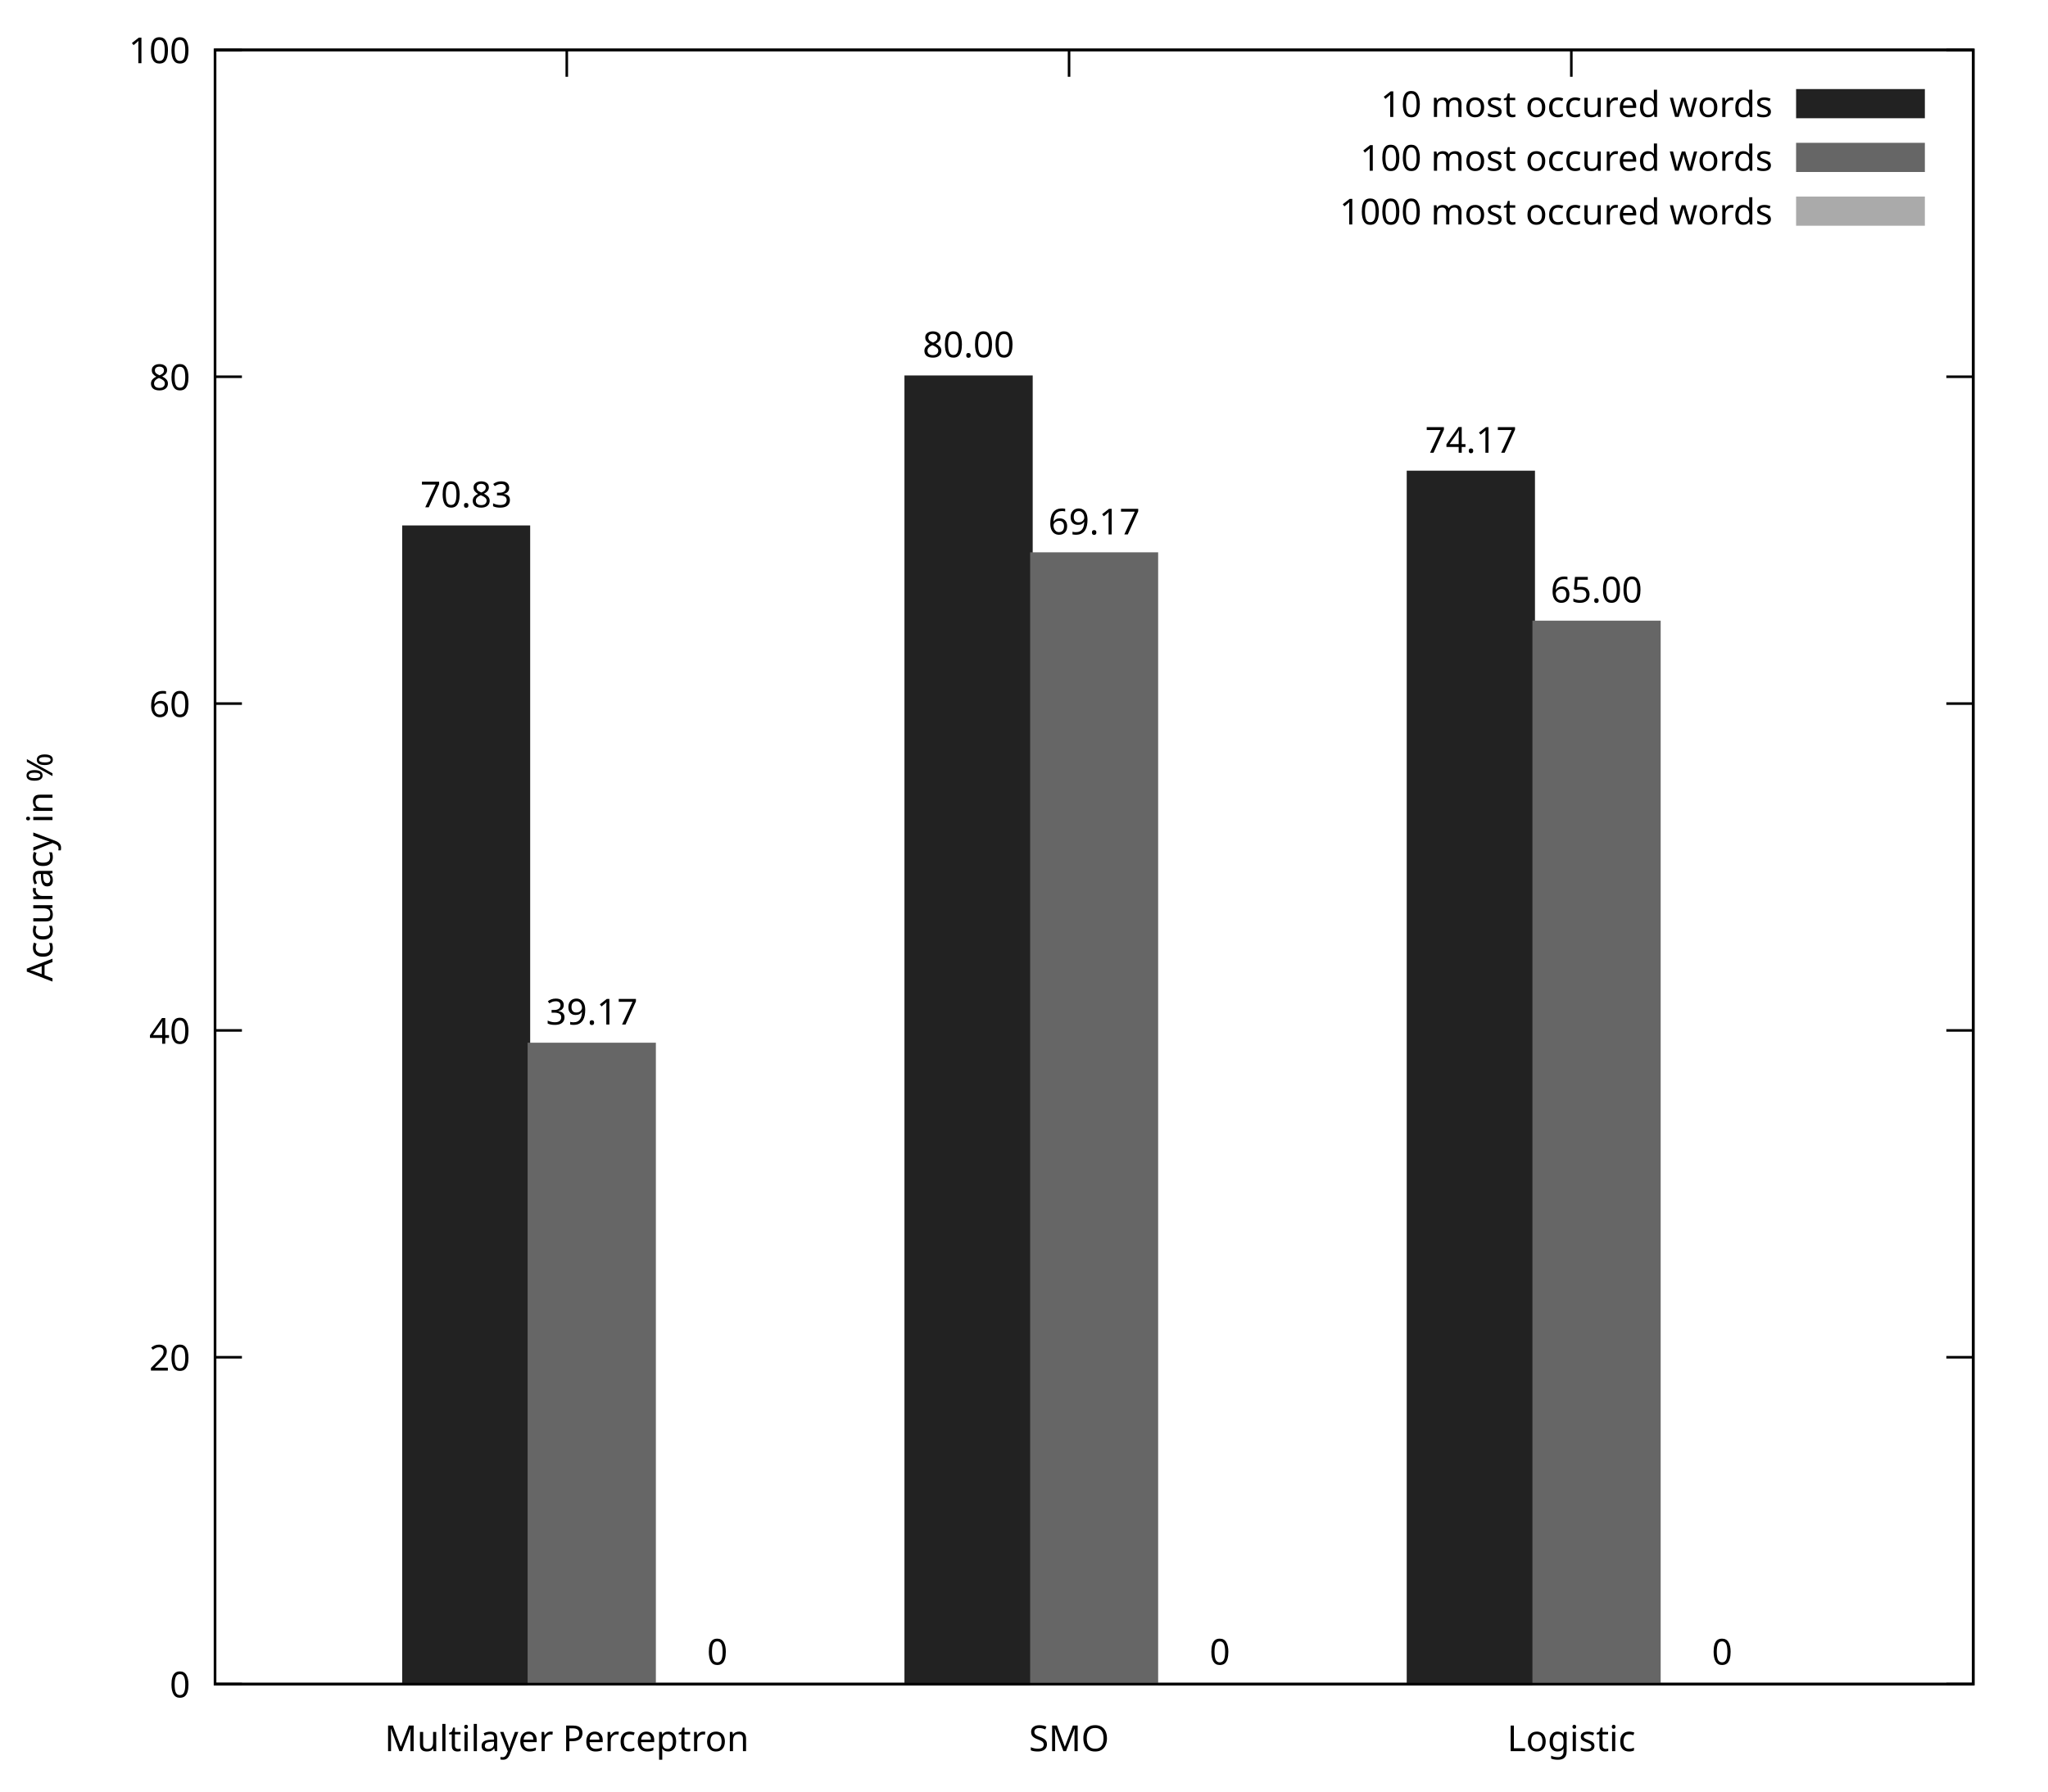
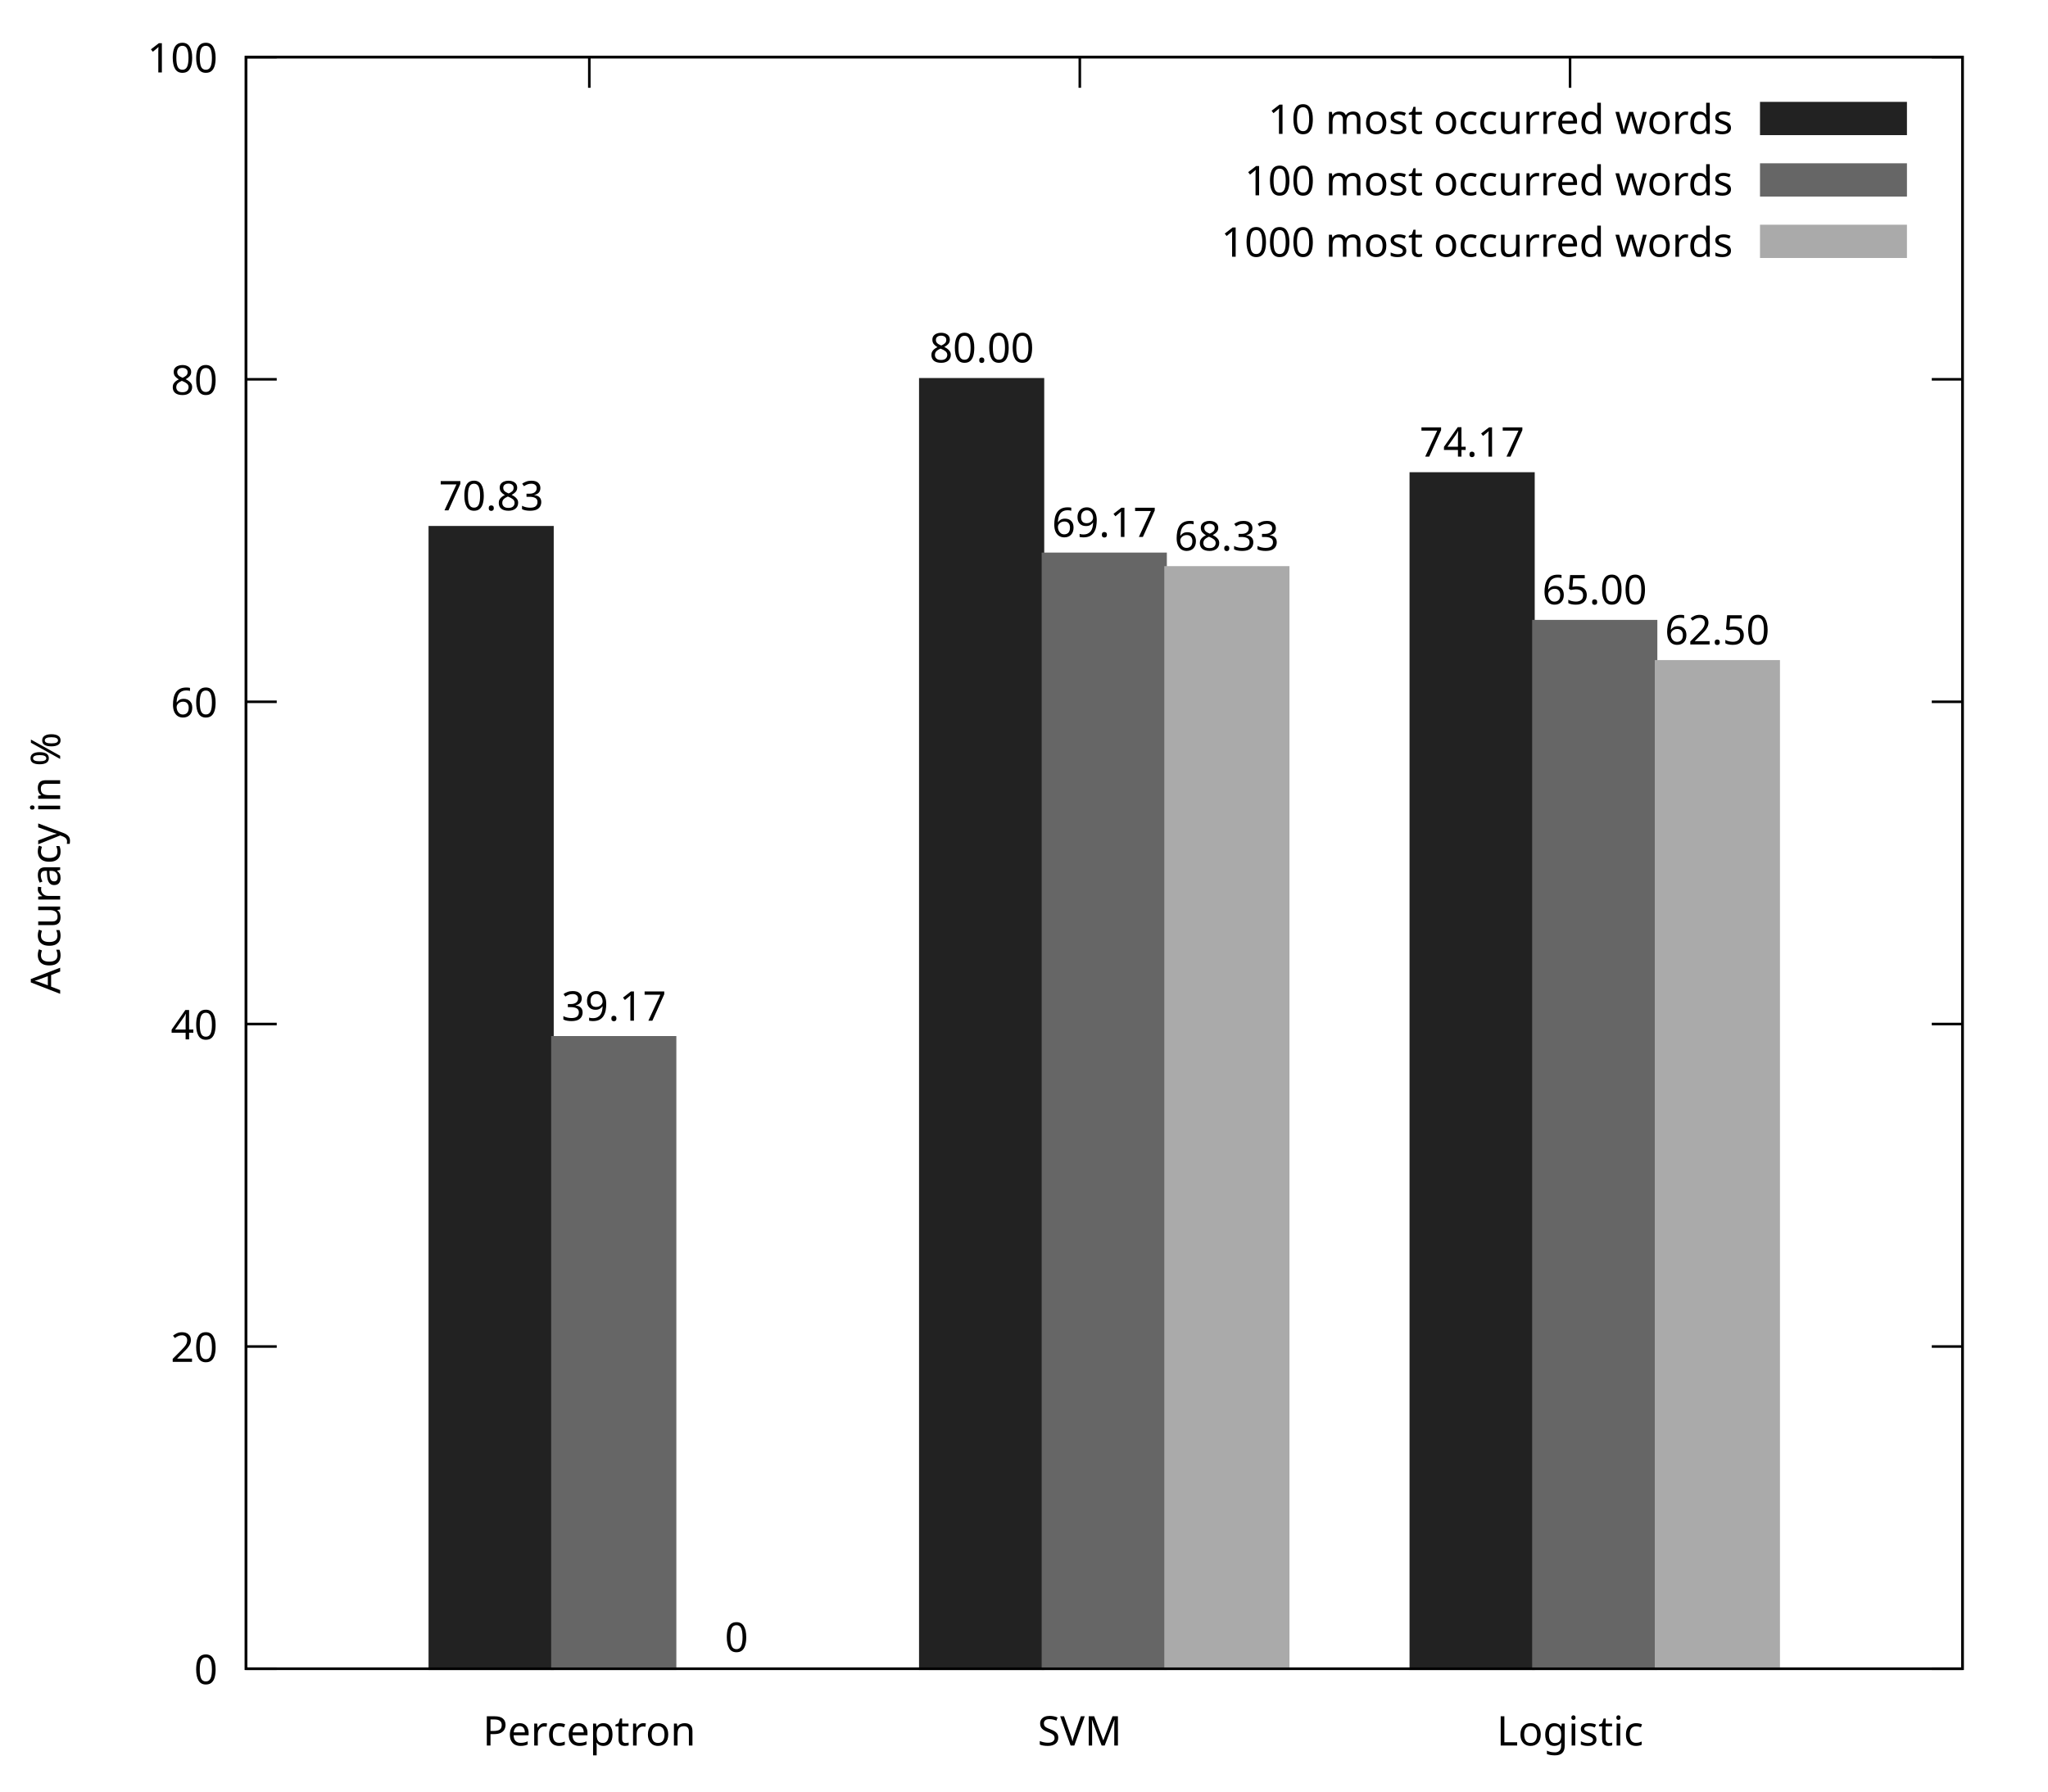
<svg xmlns="http://www.w3.org/2000/svg" xmlns:xlink="http://www.w3.org/1999/xlink" width="800" height="700" viewBox="0 0 800 700">
  <g id="gnuplot_canvas">
    <rect x="0" y="0" width="800" height="700" fill="none" />
    <defs>
      <circle id="gpDot" r="0.5" stroke-width="0.5" />
-       <path id="gpPt0" stroke-width="0.190" stroke="currentColor" d="M-1,0 h2 M0,-1 v2" />
-       <path id="gpPt1" stroke-width="0.190" stroke="currentColor" d="M-1,-1 L1,1 M1,-1 L-1,1" />
-       <path id="gpPt2" stroke-width="0.190" stroke="currentColor" d="M-1,0 L1,0 M0,-1 L0,1 M-1,-1 L1,1 M-1,1 L1,-1" />
-       <rect id="gpPt3" stroke-width="0.190" stroke="currentColor" x="-1" y="-1" width="2" height="2" />
-       <rect id="gpPt4" stroke-width="0.190" stroke="currentColor" fill="currentColor" x="-1" y="-1" width="2" height="2" />
-       <circle id="gpPt5" stroke-width="0.190" stroke="currentColor" cx="0" cy="0" r="1" />
+       <path id="gpPt0" stroke-width="0.167" stroke="currentColor" d="M-1,0 h2 M0,-1 v2" />
+       <path id="gpPt1" stroke-width="0.167" stroke="currentColor" d="M-1,-1 L1,1 M1,-1 L-1,1" />
+       <path id="gpPt2" stroke-width="0.167" stroke="currentColor" d="M-1,0 L1,0 M0,-1 L0,1 M-1,-1 L1,1 M-1,1 L1,-1" />
+       <rect id="gpPt3" stroke-width="0.167" stroke="currentColor" x="-1" y="-1" width="2" height="2" />
+       <rect id="gpPt4" stroke-width="0.167" stroke="currentColor" fill="currentColor" x="-1" y="-1" width="2" height="2" />
+       <circle id="gpPt5" stroke-width="0.167" stroke="currentColor" cx="0" cy="0" r="1" />
      <use xlink:href="#gpPt5" id="gpPt6" fill="currentColor" stroke="none" />
-       <path id="gpPt7" stroke-width="0.190" stroke="currentColor" d="M0,-1.33 L-1.33,0.67 L1.33,0.67 z" />
+       <path id="gpPt7" stroke-width="0.167" stroke="currentColor" d="M0,-1.33 L-1.33,0.67 L1.33,0.67 z" />
      <use xlink:href="#gpPt7" id="gpPt8" fill="currentColor" stroke="none" />
      <use xlink:href="#gpPt7" id="gpPt9" stroke="currentColor" transform="rotate(180)" />
      <use xlink:href="#gpPt9" id="gpPt10" fill="currentColor" stroke="none" />
      <use xlink:href="#gpPt3" id="gpPt11" stroke="currentColor" transform="rotate(45)" />
      <use xlink:href="#gpPt11" id="gpPt12" fill="currentColor" stroke="none" />
-       <path id="gpPt13" stroke-width="0.190" stroke="currentColor" d="M0,1.330 L1.265,0.411 L0.782,-1.067 L-0.782,-1.076 L-1.265,0.411 z" />
+       <path id="gpPt13" stroke-width="0.167" stroke="currentColor" d="M0,1.330 L1.265,0.411 L0.782,-1.067 L-0.782,-1.076 L-1.265,0.411 z" />
      <use xlink:href="#gpPt13" id="gpPt14" fill="currentColor" stroke="none" />
      <filter id="textbox" filterUnits="objectBoundingBox" x="0" y="0" height="1" width="1">
        <feFlood flood-color="white" flood-opacity="1" result="bgnd" />
        <feComposite in="SourceGraphic" in2="bgnd" operator="atop" />
      </filter>
      <filter id="greybox" filterUnits="objectBoundingBox" x="0" y="0" height="1" width="1">
        <feFlood flood-color="lightgrey" flood-opacity="1" result="grey" />
        <feComposite in="SourceGraphic" in2="grey" operator="atop" />
      </filter>
    </defs>
    <g fill="none" color="white" stroke="black" stroke-width="1.00" stroke-linecap="butt" stroke-linejoin="miter">
</g>
    <g fill="none" color="black" stroke="currentColor" stroke-width="1.00" stroke-linecap="butt" stroke-linejoin="miter">
-       <path stroke="black" d="M84.0,658.0 L94.5,658.0 M770.8,658.0 L760.3,658.0  " />
-       <g transform="translate(74.3,663.2)" stroke="none" fill="black" font-family="Verdana" font-size="14.00" text-anchor="end">
+       <path stroke="black" d="M96.1,652.0 L108.1,652.0 M766.6,652.0 L754.6,652.0  " />
+       <g transform="translate(85.0,658.0)" stroke="none" fill="black" font-family="Verdana" font-size="16.00" text-anchor="end">
        <text>
          <tspan font-family="Verdana"> 0</tspan>
        </text>
      </g>
    </g>
    <g fill="none" color="black" stroke="currentColor" stroke-width="1.00" stroke-linecap="butt" stroke-linejoin="miter">
-       <path stroke="black" d="M84.0,530.3 L94.5,530.3 M770.8,530.3 L760.3,530.3  " />
-       <g transform="translate(74.3,535.5)" stroke="none" fill="black" font-family="Verdana" font-size="14.00" text-anchor="end">
+       <path stroke="black" d="M96.1,526.1 L108.1,526.1 M766.6,526.1 L754.6,526.1  " />
+       <g transform="translate(85.0,532.1)" stroke="none" fill="black" font-family="Verdana" font-size="16.00" text-anchor="end">
        <text>
          <tspan font-family="Verdana"> 20</tspan>
        </text>
      </g>
    </g>
    <g fill="none" color="black" stroke="currentColor" stroke-width="1.00" stroke-linecap="butt" stroke-linejoin="miter">
-       <path stroke="black" d="M84.0,402.6 L94.5,402.6 M770.8,402.6 L760.3,402.6  " />
-       <g transform="translate(74.3,407.8)" stroke="none" fill="black" font-family="Verdana" font-size="14.00" text-anchor="end">
+       <path stroke="black" d="M96.1,400.1 L108.1,400.1 M766.6,400.1 L754.6,400.1  " />
+       <g transform="translate(85.0,406.1)" stroke="none" fill="black" font-family="Verdana" font-size="16.00" text-anchor="end">
        <text>
          <tspan font-family="Verdana"> 40</tspan>
        </text>
      </g>
    </g>
    <g fill="none" color="black" stroke="currentColor" stroke-width="1.00" stroke-linecap="butt" stroke-linejoin="miter">
-       <path stroke="black" d="M84.0,274.9 L94.5,274.9 M770.8,274.9 L760.3,274.9  " />
-       <g transform="translate(74.3,280.1)" stroke="none" fill="black" font-family="Verdana" font-size="14.00" text-anchor="end">
+       <path stroke="black" d="M96.1,274.2 L108.1,274.2 M766.6,274.2 L754.6,274.2  " />
+       <g transform="translate(85.0,280.2)" stroke="none" fill="black" font-family="Verdana" font-size="16.00" text-anchor="end">
        <text>
          <tspan font-family="Verdana"> 60</tspan>
        </text>
      </g>
    </g>
    <g fill="none" color="black" stroke="currentColor" stroke-width="1.00" stroke-linecap="butt" stroke-linejoin="miter">
-       <path stroke="black" d="M84.0,147.2 L94.5,147.2 M770.8,147.2 L760.3,147.2  " />
-       <g transform="translate(74.3,152.4)" stroke="none" fill="black" font-family="Verdana" font-size="14.00" text-anchor="end">
+       <path stroke="black" d="M96.1,148.2 L108.1,148.2 M766.6,148.2 L754.6,148.2  " />
+       <g transform="translate(85.0,154.2)" stroke="none" fill="black" font-family="Verdana" font-size="16.00" text-anchor="end">
        <text>
          <tspan font-family="Verdana"> 80</tspan>
        </text>
      </g>
    </g>
    <g fill="none" color="black" stroke="currentColor" stroke-width="1.00" stroke-linecap="butt" stroke-linejoin="miter">
-       <path stroke="black" d="M84.0,19.5 L94.5,19.5 M770.8,19.5 L760.3,19.5  " />
-       <g transform="translate(74.3,24.7)" stroke="none" fill="black" font-family="Verdana" font-size="14.00" text-anchor="end">
+       <path stroke="black" d="M96.1,22.3 L108.1,22.3 M766.6,22.3 L754.6,22.3  " />
+       <g transform="translate(85.0,28.3)" stroke="none" fill="black" font-family="Verdana" font-size="16.00" text-anchor="end">
        <text>
          <tspan font-family="Verdana"> 100</tspan>
        </text>
      </g>
    </g>
    <g fill="none" color="black" stroke="currentColor" stroke-width="1.00" stroke-linecap="butt" stroke-linejoin="miter">
-       <path stroke="black" d="M221.4,658.0 L221.4,647.5 M221.4,19.5 L221.4,30.0  " />
-       <g transform="translate(221.4,684.2)" stroke="none" fill="black" font-family="Verdana" font-size="14.00" text-anchor="middle">
-         <text>
-           <tspan font-family="Verdana">Multilayer Perceptron</tspan>
-         </text>
-       </g>
-     </g>
-     <g fill="none" color="black" stroke="currentColor" stroke-width="1.00" stroke-linecap="butt" stroke-linejoin="miter">
-       <path stroke="black" d="M417.6,658.0 L417.6,647.5 M417.6,19.5 L417.6,30.0  " />
-       <g transform="translate(417.6,684.2)" stroke="none" fill="black" font-family="Verdana" font-size="14.00" text-anchor="middle">
-         <text>
-           <tspan font-family="Verdana">SMO</tspan>
-         </text>
-       </g>
-     </g>
-     <g fill="none" color="black" stroke="currentColor" stroke-width="1.00" stroke-linecap="butt" stroke-linejoin="miter">
-       <path stroke="black" d="M613.8,658.0 L613.8,647.5 M613.8,19.5 L613.8,30.0  " />
-       <g transform="translate(613.8,684.2)" stroke="none" fill="black" font-family="Verdana" font-size="14.00" text-anchor="middle">
+       <path stroke="black" d="M230.2,652.0 L230.2,640.0 M230.2,22.3 L230.2,34.3  " />
+       <g transform="translate(230.2,682.0)" stroke="none" fill="black" font-family="Verdana" font-size="16.00" text-anchor="middle">
+         <text>
+           <tspan font-family="Verdana">Perceptron</tspan>
+         </text>
+       </g>
+     </g>
+     <g fill="none" color="black" stroke="currentColor" stroke-width="1.00" stroke-linecap="butt" stroke-linejoin="miter">
+       <path stroke="black" d="M421.8,652.0 L421.8,640.0 M421.8,22.3 L421.8,34.3  " />
+       <g transform="translate(421.8,682.0)" stroke="none" fill="black" font-family="Verdana" font-size="16.00" text-anchor="middle">
+         <text>
+           <tspan font-family="Verdana">SVM</tspan>
+         </text>
+       </g>
+     </g>
+     <g fill="none" color="black" stroke="currentColor" stroke-width="1.00" stroke-linecap="butt" stroke-linejoin="miter">
+       <path stroke="black" d="M613.3,652.0 L613.3,640.0 M613.3,22.3 L613.3,34.3  " />
+       <g transform="translate(613.3,682.0)" stroke="none" fill="black" font-family="Verdana" font-size="16.00" text-anchor="middle">
        <text>
          <tspan font-family="Verdana">Logistic</tspan>
        </text>
      </g>
    </g>
    <g fill="none" color="black" stroke="currentColor" stroke-width="1.00" stroke-linecap="butt" stroke-linejoin="miter">
</g>
    <g fill="none" color="black" stroke="currentColor" stroke-width="1.00" stroke-linecap="butt" stroke-linejoin="miter">
-       <path stroke="black" d="M84.0,19.5 L84.0,658.0 L770.8,658.0 L770.8,19.5 L84.0,19.5 Z  " />
-     </g>
-     <g fill="none" color="black" stroke="currentColor" stroke-width="1.00" stroke-linecap="butt" stroke-linejoin="miter">
-       <g transform="translate(20.5,338.8) rotate(270)" stroke="none" fill="black" font-family="Verdana" font-size="14.00" text-anchor="middle">
+       <path stroke="black" d="M96.1,22.3 L96.1,652.0 L766.6,652.0 L766.6,22.3 L96.1,22.3 Z  " />
+     </g>
+     <g fill="none" color="black" stroke="currentColor" stroke-width="1.00" stroke-linecap="butt" stroke-linejoin="miter">
+       <g transform="translate(23.5,337.2) rotate(270)" stroke="none" fill="black" font-family="Verdana" font-size="16.00" text-anchor="middle">
        <text>
          <tspan font-family="Verdana">Accuracy in %</tspan>
        </text>
      </g>
    </g>
    <g fill="none" color="black" stroke="currentColor" stroke-width="1.00" stroke-linecap="butt" stroke-linejoin="miter">
</g>
    <g id="gnuplot_plot_1">
      <g fill="none" color="black" stroke="currentColor" stroke-width="1.00" stroke-linecap="butt" stroke-linejoin="miter">
-         <g transform="translate(692.4,45.7)" stroke="none" fill="black" font-family="Verdana" font-size="14.00" text-anchor="end">
-           <text>
-             <tspan font-family="Verdana">10 most occured words</tspan>
-           </text>
-         </g>
-       </g>
-       <g fill="none" color="black" stroke="currentColor" stroke-width="1.00" stroke-linecap="butt" stroke-linejoin="miter">
-         <g stroke="none" shape-rendering="crispEdges">
-           <polygon fill="rgb( 34,  34,  34)" points="702.1,45.7 751.4,45.7 751.4,35.2 702.1,35.2 " />
-         </g>
-         <path stroke="rgb( 34,  34,  34)" d="M702.1,45.7 L751.4,45.7 L751.4,35.3 L702.1,35.3 L702.1,45.7 Z  " />
-       </g>
-       <g fill="none" color="black" stroke="currentColor" stroke-width="1.00" stroke-linecap="butt" stroke-linejoin="miter">
-         <g stroke="none" shape-rendering="crispEdges">
-           <polygon fill="rgb( 34,  34,  34)" points="157.6,658.0 206.7,658.0 206.7,205.7 157.6,205.7 " />
-         </g>
-         <path stroke="rgb( 34,  34,  34)" d="M157.6,658.0 L157.6,205.8 L206.6,205.8 L206.6,658.0 L157.6,658.0 Z  " />
-         <g stroke="none" shape-rendering="crispEdges">
-           <polygon fill="rgb( 34,  34,  34)" points="353.8,658.0 403.0,658.0 403.0,147.1 353.8,147.1 " />
-         </g>
-         <path stroke="rgb( 34,  34,  34)" d="M353.8,658.0 L353.8,147.2 L402.9,147.2 L402.9,658.0 L353.8,658.0 Z  " />
-         <g stroke="none" shape-rendering="crispEdges">
-           <polygon fill="rgb( 34,  34,  34)" points="550.0,658.0 599.2,658.0 599.2,184.3 550.0,184.3 " />
-         </g>
-         <path stroke="rgb( 34,  34,  34)" d="M550.0,658.0 L550.0,184.4 L599.1,184.4 L599.1,658.0 L550.0,658.0 Z  " />
+         <g transform="translate(676.9,52.3)" stroke="none" fill="black" font-family="Verdana" font-size="16.00" text-anchor="end">
+           <text>
+             <tspan font-family="Verdana">10 most occurred words</tspan>
+           </text>
+         </g>
+       </g>
+       <g fill="none" color="black" stroke="currentColor" stroke-width="1.00" stroke-linecap="butt" stroke-linejoin="miter">
+         <g stroke="none" shape-rendering="crispEdges">
+           <polygon fill="rgb( 34,  34,  34)" points="688.0,52.3 744.4,52.3 744.4,40.3 688.0,40.3 " />
+         </g>
+         <path stroke="rgb( 34,  34,  34)" d="M688.0,52.3 L744.4,52.3 L744.4,40.3 L688.0,40.3 L688.0,52.3 Z  " />
+       </g>
+       <g fill="none" color="black" stroke="currentColor" stroke-width="1.00" stroke-linecap="butt" stroke-linejoin="miter">
+         <g stroke="none" shape-rendering="crispEdges">
+           <polygon fill="rgb( 34,  34,  34)" points="167.9,652.0 215.9,652.0 215.9,205.9 167.9,205.9 " />
+         </g>
+         <path stroke="rgb( 34,  34,  34)" d="M167.9,652.0 L167.9,206.0 L215.8,206.0 L215.8,652.0 L167.9,652.0 Z  " />
+         <g stroke="none" shape-rendering="crispEdges">
+           <polygon fill="rgb( 34,  34,  34)" points="359.5,652.0 407.5,652.0 407.5,148.1 359.5,148.1 " />
+         </g>
+         <path stroke="rgb( 34,  34,  34)" d="M359.5,652.0 L359.5,148.2 L407.4,148.2 L407.4,652.0 L359.5,652.0 Z  " />
+         <g stroke="none" shape-rendering="crispEdges">
+           <polygon fill="rgb( 34,  34,  34)" points="551.1,652.0 599.1,652.0 599.1,184.9 551.1,184.9 " />
+         </g>
+         <path stroke="rgb( 34,  34,  34)" d="M551.1,652.0 L551.1,185.0 L599.0,185.0 L599.0,652.0 L551.1,652.0 Z  " />
      </g>
    </g>
    <g id="gnuplot_plot_2">
      <g fill="none" color="black" stroke="currentColor" stroke-width="1.00" stroke-linecap="butt" stroke-linejoin="miter">
-         <g transform="translate(182.1,198.2)" stroke="none" fill="black" font-family="Verdana" font-size="14.00" text-anchor="middle">
+         <g transform="translate(191.9,199.4)" stroke="none" fill="black" font-family="Verdana" font-size="16.00" text-anchor="middle">
          <text>
            <tspan font-family="Verdana">70.83</tspan>
          </text>
        </g>
-         <g transform="translate(378.3,139.6)" stroke="none" fill="black" font-family="Verdana" font-size="14.00" text-anchor="middle">
+         <g transform="translate(383.5,141.6)" stroke="none" fill="black" font-family="Verdana" font-size="16.00" text-anchor="middle">
          <text>
            <tspan font-family="Verdana">80.00</tspan>
          </text>
        </g>
-         <g transform="translate(574.6,176.9)" stroke="none" fill="black" font-family="Verdana" font-size="14.00" text-anchor="middle">
+         <g transform="translate(575.0,178.4)" stroke="none" fill="black" font-family="Verdana" font-size="16.00" text-anchor="middle">
          <text>
            <tspan font-family="Verdana">74.17</tspan>
          </text>
        </g>
      </g>
    </g>
    <g id="gnuplot_plot_3">
      <g fill="none" color="black" stroke="currentColor" stroke-width="1.00" stroke-linecap="butt" stroke-linejoin="miter">
-         <g transform="translate(692.4,66.7)" stroke="none" fill="black" font-family="Verdana" font-size="14.00" text-anchor="end">
-           <text>
-             <tspan font-family="Verdana">100 most occured words</tspan>
-           </text>
-         </g>
-       </g>
-       <g fill="none" color="black" stroke="currentColor" stroke-width="1.00" stroke-linecap="butt" stroke-linejoin="miter">
-         <g stroke="none" shape-rendering="crispEdges">
-           <polygon fill="rgb(102, 102, 102)" points="702.1,66.7 751.4,66.7 751.4,56.2 702.1,56.2 " />
-         </g>
-         <path stroke="rgb(102, 102, 102)" d="M702.1,66.7 L751.4,66.7 L751.4,56.3 L702.1,56.3 L702.1,66.7 Z  " />
-       </g>
-       <g fill="none" color="black" stroke="currentColor" stroke-width="1.00" stroke-linecap="butt" stroke-linejoin="miter">
-         <g stroke="none" shape-rendering="crispEdges">
-           <polygon fill="rgb(102, 102, 102)" points="206.6,658.0 255.8,658.0 255.8,407.8 206.6,407.8 " />
-         </g>
-         <path stroke="rgb(102, 102, 102)" d="M206.6,658.0 L206.6,407.9 L255.7,407.9 L255.7,658.0 L206.6,658.0 Z  " />
-         <g stroke="none" shape-rendering="crispEdges">
-           <polygon fill="rgb(102, 102, 102)" points="402.9,658.0 452.0,658.0 452.0,216.2 402.9,216.2 " />
-         </g>
-         <path stroke="rgb(102, 102, 102)" d="M402.9,658.0 L402.9,216.3 L451.9,216.3 L451.9,658.0 L402.9,658.0 Z  " />
-         <g stroke="none" shape-rendering="crispEdges">
-           <polygon fill="rgb(102, 102, 102)" points="599.1,658.0 648.3,658.0 648.3,242.9 599.1,242.9 " />
-         </g>
-         <path stroke="rgb(102, 102, 102)" d="M599.1,658.0 L599.1,243.0 L648.2,243.0 L648.2,658.0 L599.1,658.0 Z  " />
+         <g transform="translate(676.9,76.3)" stroke="none" fill="black" font-family="Verdana" font-size="16.00" text-anchor="end">
+           <text>
+             <tspan font-family="Verdana">100 most occurred words</tspan>
+           </text>
+         </g>
+       </g>
+       <g fill="none" color="black" stroke="currentColor" stroke-width="1.00" stroke-linecap="butt" stroke-linejoin="miter">
+         <g stroke="none" shape-rendering="crispEdges">
+           <polygon fill="rgb(102, 102, 102)" points="688.0,76.3 744.4,76.3 744.4,64.3 688.0,64.3 " />
+         </g>
+         <path stroke="rgb(102, 102, 102)" d="M688.0,76.3 L744.4,76.3 L744.4,64.3 L688.0,64.3 L688.0,76.3 Z  " />
+       </g>
+       <g fill="none" color="black" stroke="currentColor" stroke-width="1.00" stroke-linecap="butt" stroke-linejoin="miter">
+         <g stroke="none" shape-rendering="crispEdges">
+           <polygon fill="rgb(102, 102, 102)" points="215.8,652.0 263.8,652.0 263.8,405.2 215.8,405.2 " />
+         </g>
+         <path stroke="rgb(102, 102, 102)" d="M215.8,652.0 L215.8,405.3 L263.7,405.3 L263.7,652.0 L215.8,652.0 Z  " />
+         <g stroke="none" shape-rendering="crispEdges">
+           <polygon fill="rgb(102, 102, 102)" points="407.4,652.0 455.4,652.0 455.4,216.3 407.4,216.3 " />
+         </g>
+         <path stroke="rgb(102, 102, 102)" d="M407.4,652.0 L407.4,216.4 L455.3,216.4 L455.3,652.0 L407.4,652.0 Z  " />
+         <g stroke="none" shape-rendering="crispEdges">
+           <polygon fill="rgb(102, 102, 102)" points="599.0,652.0 647.0,652.0 647.0,242.6 599.0,242.6 " />
+         </g>
+         <path stroke="rgb(102, 102, 102)" d="M599.0,652.0 L599.0,242.7 L646.9,242.7 L646.9,652.0 L599.0,652.0 Z  " />
      </g>
    </g>
    <g id="gnuplot_plot_4">
      <g fill="none" color="black" stroke="currentColor" stroke-width="1.00" stroke-linecap="butt" stroke-linejoin="miter">
-         <g transform="translate(231.2,400.3)" stroke="none" fill="black" font-family="Verdana" font-size="14.00" text-anchor="middle">
+         <g transform="translate(239.8,398.8)" stroke="none" fill="black" font-family="Verdana" font-size="16.00" text-anchor="middle">
          <text>
            <tspan font-family="Verdana">39.17</tspan>
          </text>
        </g>
-         <g transform="translate(427.4,208.8)" stroke="none" fill="black" font-family="Verdana" font-size="14.00" text-anchor="middle">
+         <g transform="translate(431.4,209.8)" stroke="none" fill="black" font-family="Verdana" font-size="16.00" text-anchor="middle">
          <text>
            <tspan font-family="Verdana">69.17</tspan>
          </text>
        </g>
-         <g transform="translate(623.6,235.4)" stroke="none" fill="black" font-family="Verdana" font-size="14.00" text-anchor="middle">
+         <g transform="translate(622.9,236.1)" stroke="none" fill="black" font-family="Verdana" font-size="16.00" text-anchor="middle">
          <text>
            <tspan font-family="Verdana">65.00</tspan>
          </text>
        </g>
      </g>
    </g>
    <g id="gnuplot_plot_5">
      <g fill="none" color="black" stroke="currentColor" stroke-width="1.00" stroke-linecap="butt" stroke-linejoin="miter">
-         <g transform="translate(692.4,87.7)" stroke="none" fill="black" font-family="Verdana" font-size="14.00" text-anchor="end">
-           <text>
-             <tspan font-family="Verdana">1000 most occured words</tspan>
-           </text>
-         </g>
-       </g>
-       <g fill="none" color="black" stroke="currentColor" stroke-width="1.00" stroke-linecap="butt" stroke-linejoin="miter">
-         <g stroke="none" shape-rendering="crispEdges">
-           <polygon fill="rgb(170, 170, 170)" points="702.1,87.7 751.4,87.7 751.4,77.2 702.1,77.2 " />
-         </g>
-         <path stroke="rgb(170, 170, 170)" d="M702.1,87.7 L751.4,87.7 L751.4,77.3 L702.1,77.3 L702.1,87.7 Z  " />
-       </g>
-       <g fill="none" color="black" stroke="currentColor" stroke-width="1.00" stroke-linecap="butt" stroke-linejoin="miter">
- </g>
+         <g transform="translate(676.9,100.3)" stroke="none" fill="black" font-family="Verdana" font-size="16.00" text-anchor="end">
+           <text>
+             <tspan font-family="Verdana">1000 most occurred words</tspan>
+           </text>
+         </g>
+       </g>
+       <g fill="none" color="black" stroke="currentColor" stroke-width="1.00" stroke-linecap="butt" stroke-linejoin="miter">
+         <g stroke="none" shape-rendering="crispEdges">
+           <polygon fill="rgb(170, 170, 170)" points="688.0,100.3 744.4,100.3 744.4,88.3 688.0,88.3 " />
+         </g>
+         <path stroke="rgb(170, 170, 170)" d="M688.0,100.3 L744.4,100.3 L744.4,88.3 L688.0,88.3 L688.0,100.3 Z  " />
+       </g>
+       <g fill="none" color="black" stroke="currentColor" stroke-width="1.00" stroke-linecap="butt" stroke-linejoin="miter">
+         <g stroke="none" shape-rendering="crispEdges">
+           <polygon fill="rgb(170, 170, 170)" points="455.3,652.0 503.3,652.0 503.3,221.6 455.3,221.6 " />
+         </g>
+         <path stroke="rgb(170, 170, 170)" d="M455.3,652.0 L455.3,221.7 L503.2,221.7 L503.2,652.0 L455.3,652.0 Z  " />
+         <g stroke="none" shape-rendering="crispEdges">
+           <polygon fill="rgb(170, 170, 170)" points="646.9,652.0 694.9,652.0 694.9,258.3 646.9,258.3 " />
+         </g>
+         <path stroke="rgb(170, 170, 170)" d="M646.9,652.0 L646.9,258.4 L694.8,258.4 L694.8,652.0 L646.9,652.0 Z  " />
+       </g>
    </g>
    <g id="gnuplot_plot_6">
      <g fill="none" color="black" stroke="currentColor" stroke-width="1.00" stroke-linecap="butt" stroke-linejoin="miter">
-         <g transform="translate(280.2,650.4)" stroke="none" fill="black" font-family="Verdana" font-size="14.00" text-anchor="middle">
+         <g transform="translate(287.7,645.4)" stroke="none" fill="black" font-family="Verdana" font-size="16.00" text-anchor="middle">
          <text>
            <tspan font-family="Verdana">0</tspan>
          </text>
        </g>
-         <g transform="translate(476.5,650.4)" stroke="none" fill="black" font-family="Verdana" font-size="14.00" text-anchor="middle">
-           <text>
-             <tspan font-family="Verdana">0</tspan>
-           </text>
-         </g>
-         <g transform="translate(672.7,650.4)" stroke="none" fill="black" font-family="Verdana" font-size="14.00" text-anchor="middle">
-           <text>
-             <tspan font-family="Verdana">0</tspan>
+         <g transform="translate(479.2,215.1)" stroke="none" fill="black" font-family="Verdana" font-size="16.00" text-anchor="middle">
+           <text>
+             <tspan font-family="Verdana">68.33</tspan>
+           </text>
+         </g>
+         <g transform="translate(670.8,251.8)" stroke="none" fill="black" font-family="Verdana" font-size="16.00" text-anchor="middle">
+           <text>
+             <tspan font-family="Verdana">62.50</tspan>
          </text>
        </g>
      </g>
    </g>
    <g fill="none" color="white" stroke="black" stroke-width="2.00" stroke-linecap="butt" stroke-linejoin="miter">
</g>
    <g fill="none" color="black" stroke="currentColor" stroke-width="2.00" stroke-linecap="butt" stroke-linejoin="miter">
</g>
    <g fill="none" color="black" stroke="black" stroke-width="1.00" stroke-linecap="butt" stroke-linejoin="miter">
</g>
    <g fill="none" color="black" stroke="currentColor" stroke-width="1.00" stroke-linecap="butt" stroke-linejoin="miter">
-       <path stroke="black" d="M84.0,19.5 L84.0,658.0 L770.8,658.0 L770.8,19.5 L84.0,19.5 Z  " />
+       <path stroke="black" d="M96.1,22.3 L96.1,652.0 L766.6,652.0 L766.6,22.3 L96.1,22.3 Z  " />
    </g>
    <g fill="none" color="black" stroke="currentColor" stroke-width="1.00" stroke-linecap="butt" stroke-linejoin="miter">
</g>
  </g>
</svg>
